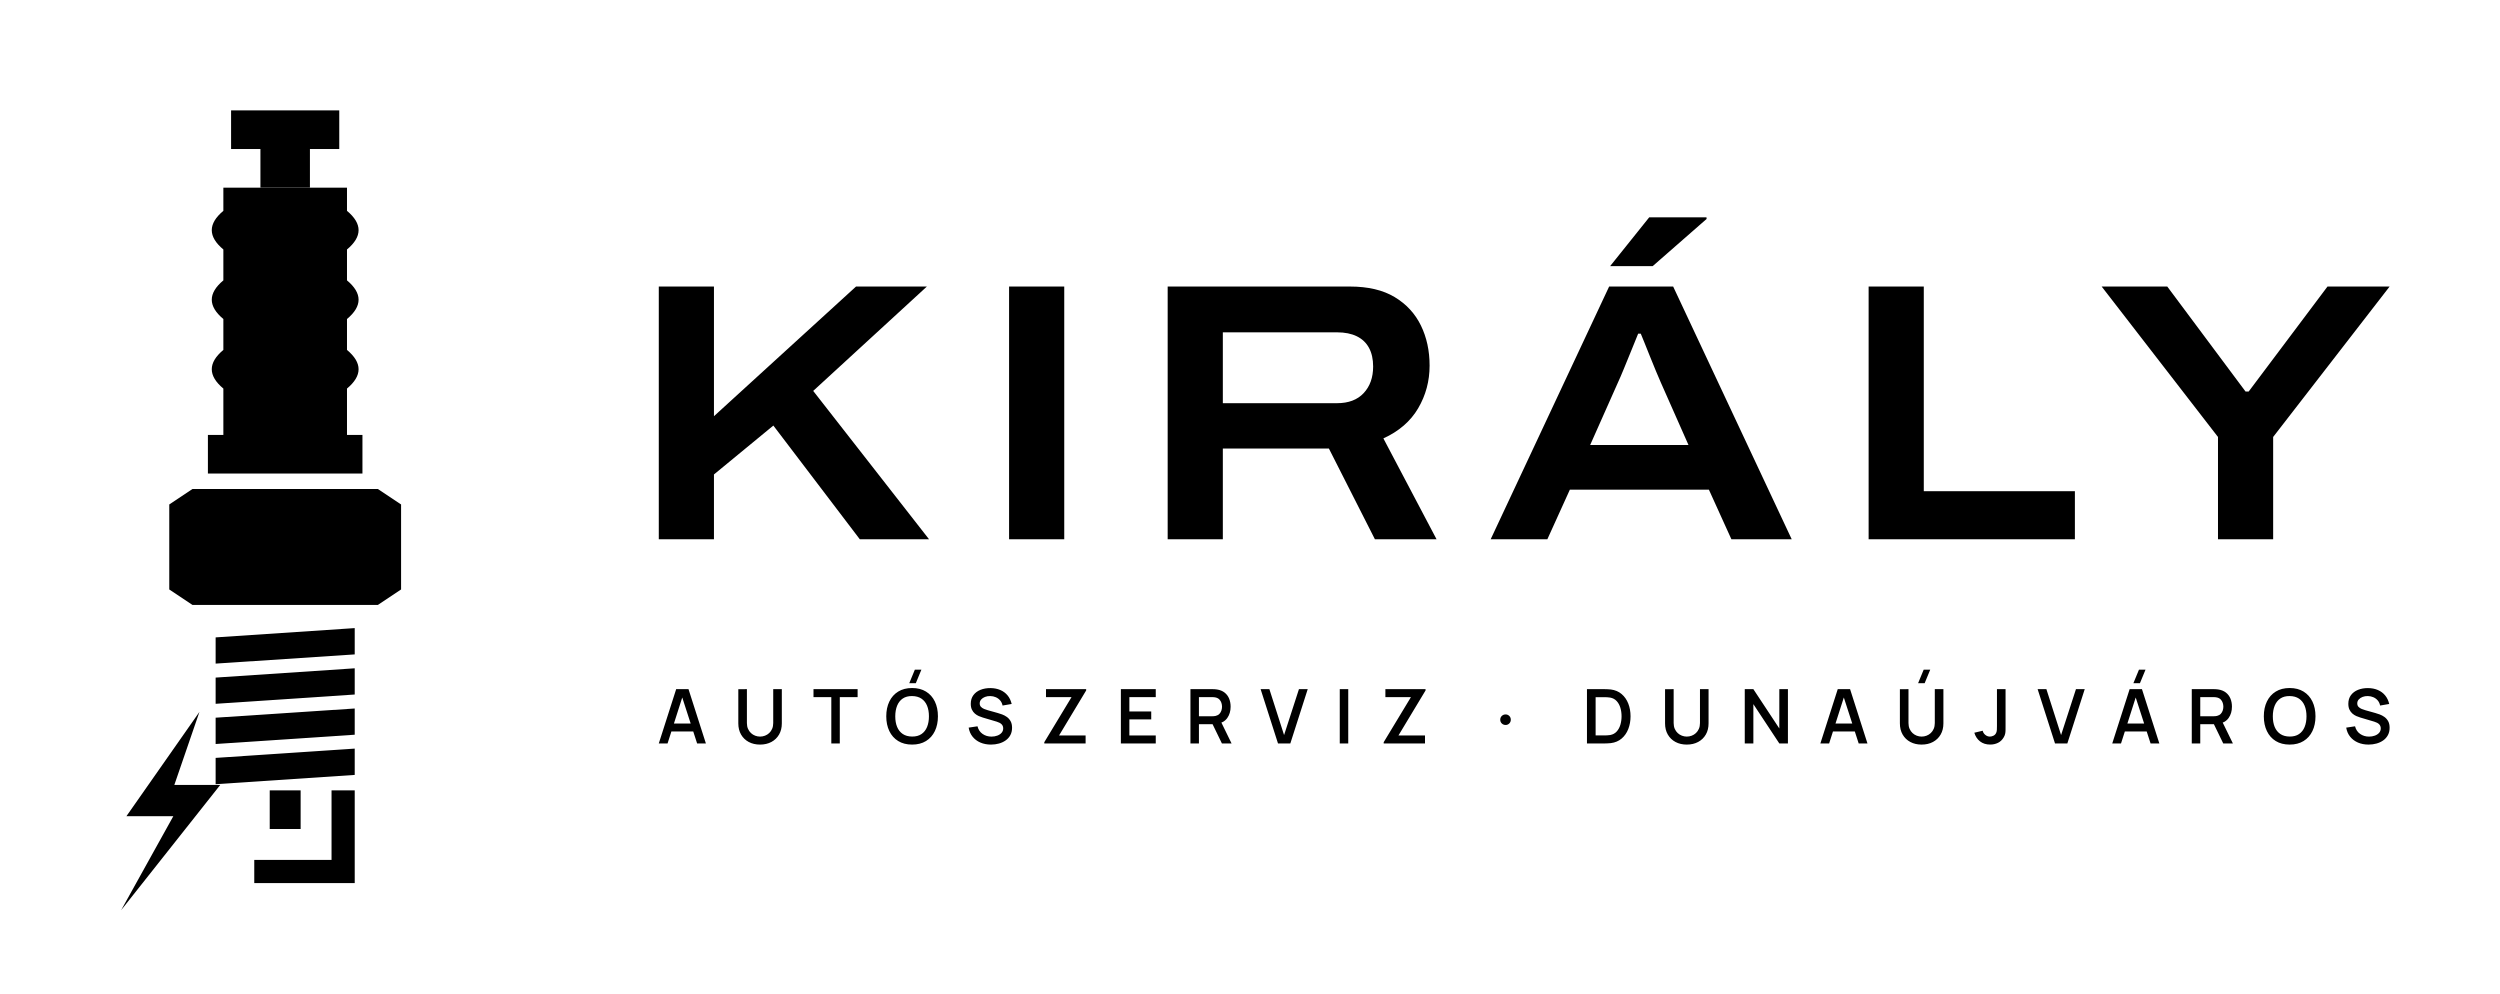
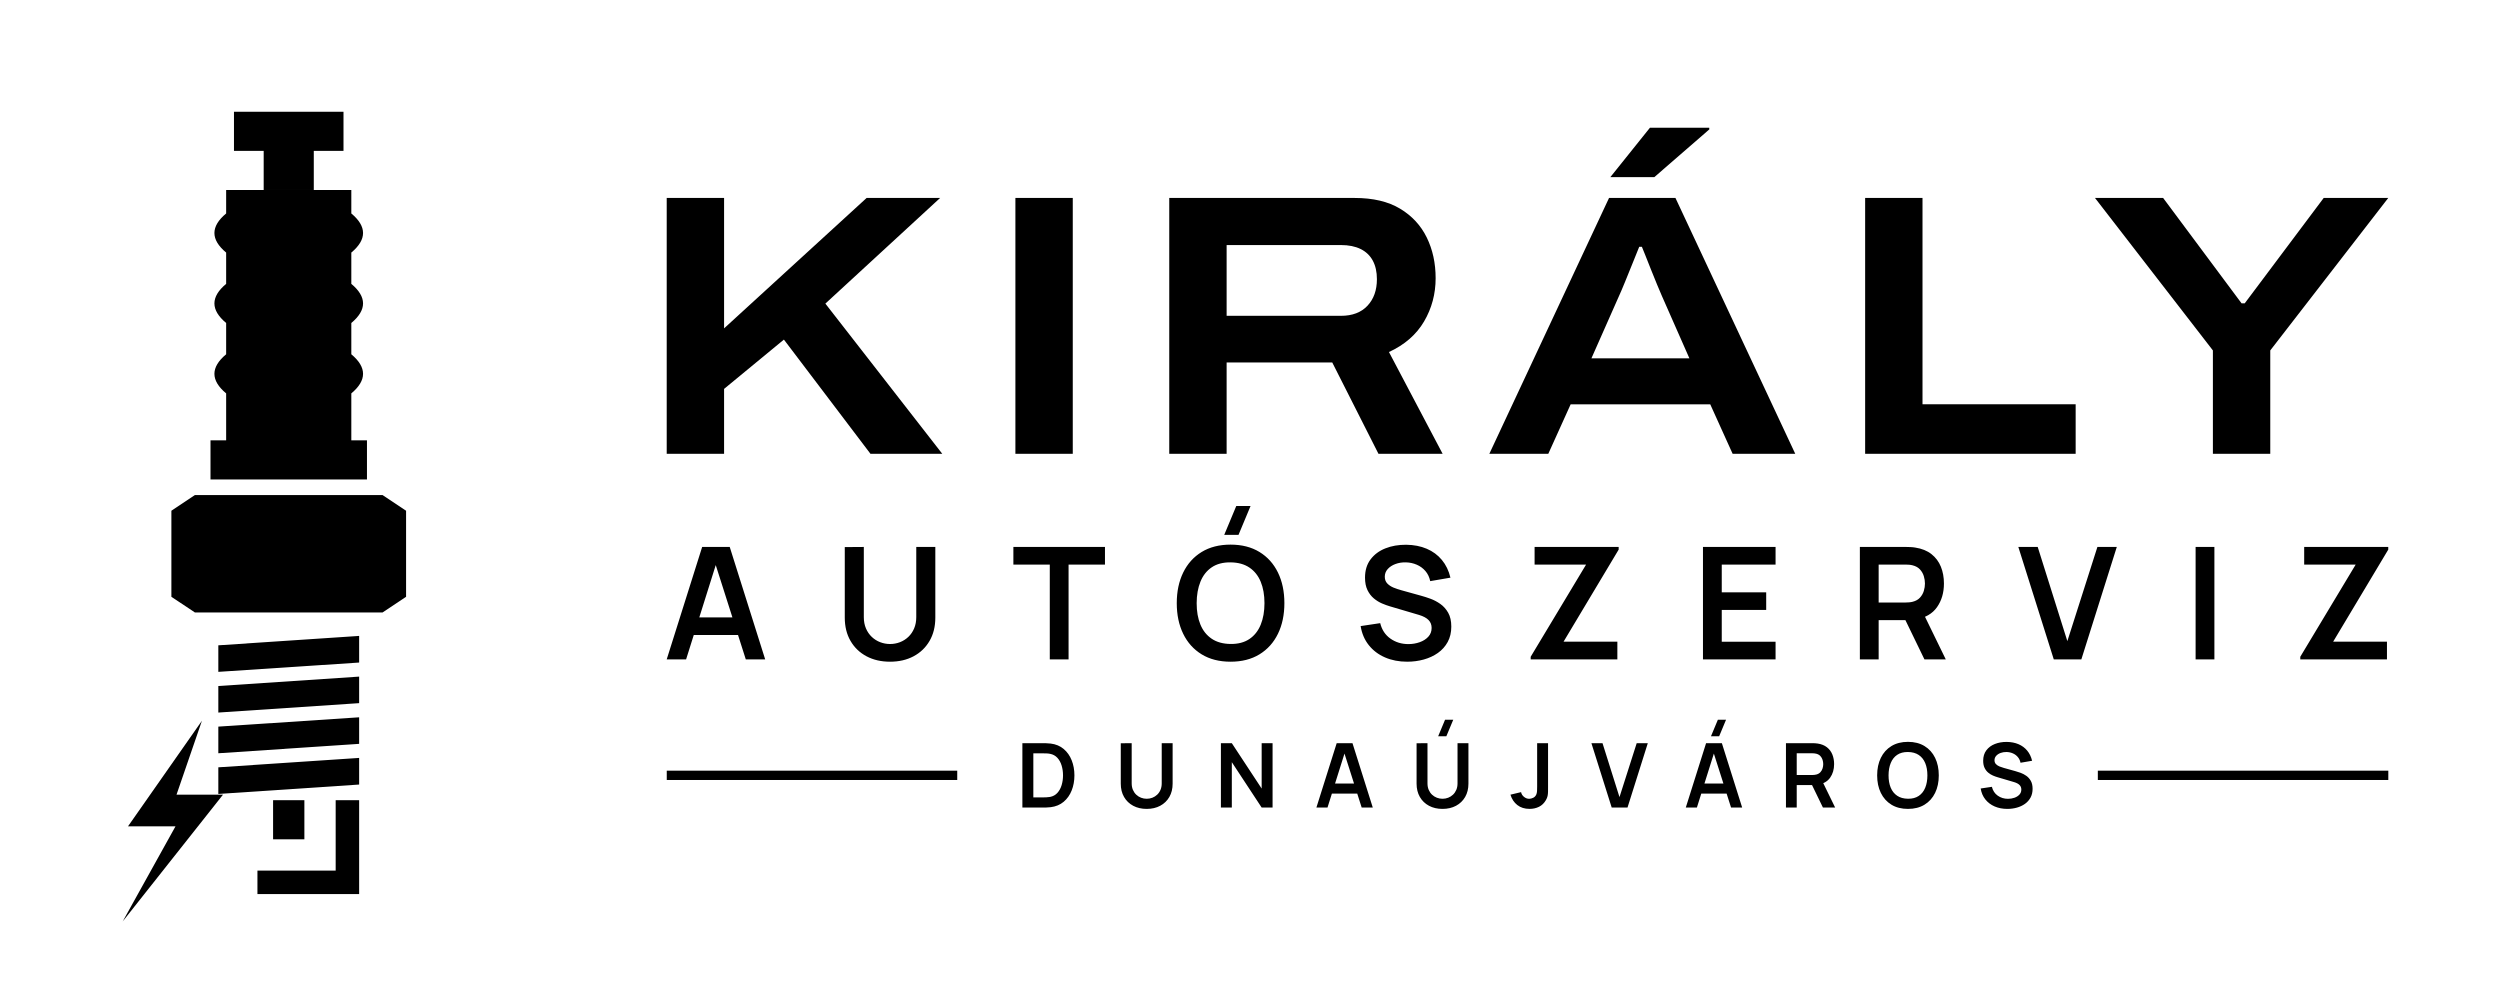
- <svg xmlns="http://www.w3.org/2000/svg" viewBox="9 -4 271.77 108" width="1087.09" height="432" role="img">
+ <svg xmlns="http://www.w3.org/2000/svg" viewBox="9 -4 268.43 108" width="1073.74" height="432" role="img">
  <path d="M34.12 8H45.88V12.2H42.69V16.4H37.31V12.2H34.12Z" fill="#000" />
  <path d="M33.28 16.4H46.72V18.92Q49.24 21.02 46.72 23.12V26.48Q49.24 28.58 46.72 30.68V34.04Q49.24 36.14 46.72 38.24V43.28H48.4V47.48H31.6V43.28H33.28V38.24Q30.76 36.14 33.28 34.04V30.68Q30.76 28.58 33.28 26.48V23.12Q30.76 21.02 33.28 18.92Z" fill="#000" />
  <path d="M27.4 50.84L29.92 49.16H50.08L52.6 50.84V60.08L50.08 61.76H29.92L27.4 60.08Z" fill="#000" />
  <path d="M32.44 65.29L47.56 64.28V67.14L32.44 68.14Z" fill="#000" />
  <path d="M32.44 69.66L47.56 68.65V71.5L32.44 72.51Z" fill="#000" />
  <path d="M32.44 74.02L47.56 73.02V75.87L32.44 76.88Z" fill="#000" />
  <path d="M32.44 78.39L47.56 77.38V80.24L32.44 81.25Z" fill="#000" />
  <rect x="38.32" y="81.92" width="3.36" height="4.2" fill="#000" />
  <path d="M45.04 81.92H47.56V92H36.64V89.48H45.04Z" fill="#000" />
  <path d="M30.68 73.39L22.74 84.73H27.84L22.17 94.94L32.94 81.33H27.95Z" fill="#000" />
-   <path d="M80.615 54.62V27.149H86.612V41.245L102.057 27.149H109.759L97.401 38.496L109.991 54.62H102.465L93.069 42.262L86.612 47.578V54.62ZM118.695 54.62V27.149H124.692V54.62ZM135.935 54.62V27.149H155.744Q158.703 27.149 160.61 28.295Q162.516 29.442 163.462 31.381Q164.409 33.321 164.409 35.746Q164.409 38.263 163.167 40.381Q161.924 42.498 159.385 43.658L165.164 54.62H158.462L153.46 44.757H141.932V54.62ZM141.932 39.83H154.345Q156.223 39.83 157.247 38.73Q158.271 37.63 158.271 35.843Q158.271 34.654 157.825 33.823Q157.378 32.991 156.5 32.559Q155.623 32.127 154.345 32.127H141.932ZM171.05 54.62 183.926 27.149H190.886L203.773 54.62H197.216L194.771 49.231H179.656L177.212 54.62ZM181.864 44.375H192.552L189.533 37.555Q189.347 37.129 189.018 36.346Q188.688 35.562 188.352 34.714Q188.016 33.865 187.736 33.177Q187.456 32.488 187.367 32.276H187.08Q186.758 33.071 186.337 34.105Q185.916 35.138 185.529 36.084Q185.141 37.03 184.883 37.583ZM184.033 24.932 188.285 19.623H194.51L194.522 19.801L188.658 24.932ZM212.135 54.62V27.149H218.132V49.396H234.558V54.62ZM250.114 54.62V43.503L237.468 27.149H244.601L253.11 38.564H253.449L262.019 27.149H268.771L256.111 43.503V54.62Z" fill="#000" />
-   <path d="M80.615 76.82 82.505 70.917H83.845L85.735 76.82H84.782L83.054 71.479H83.275L81.568 76.82ZM81.632 75.514V74.652H84.722V75.514ZM91.625 76.943Q90.926 76.943 90.393 76.658Q89.86 76.372 89.56 75.854Q89.26 75.336 89.26 74.637V70.924L90.194 70.917V74.602Q90.194 74.957 90.314 75.231Q90.434 75.505 90.638 75.693Q90.841 75.881 91.098 75.978Q91.354 76.074 91.625 76.074Q91.902 76.074 92.158 75.976Q92.415 75.878 92.617 75.69Q92.819 75.502 92.937 75.228Q93.055 74.954 93.055 74.602V70.917H93.99V74.637Q93.99 75.335 93.69 75.853Q93.39 76.371 92.857 76.657Q92.324 76.943 91.625 76.943ZM99.37 76.82V71.784H97.433V70.917H102.229V71.784H100.292V76.82ZM108.555 70.272H107.844L108.452 68.796H109.164ZM108.152 76.943Q107.268 76.943 106.64 76.556Q106.011 76.168 105.678 75.476Q105.344 74.783 105.344 73.869Q105.344 72.955 105.678 72.262Q106.011 71.569 106.64 71.182Q107.268 70.794 108.152 70.794Q109.036 70.794 109.665 71.182Q110.293 71.569 110.626 72.262Q110.96 72.955 110.96 73.869Q110.96 74.783 110.626 75.476Q110.293 76.168 109.665 76.556Q109.036 76.943 108.152 76.943ZM108.152 76.07Q108.763 76.076 109.169 75.801Q109.575 75.526 109.779 75.028Q109.982 74.53 109.982 73.869Q109.982 73.208 109.779 72.715Q109.575 72.223 109.169 71.948Q108.763 71.674 108.152 71.668Q107.541 71.661 107.136 71.936Q106.731 72.211 106.527 72.709Q106.324 73.208 106.322 73.869Q106.32 74.53 106.523 75.022Q106.727 75.513 107.134 75.789Q107.541 76.064 108.152 76.07ZM116.729 76.943Q116.088 76.943 115.573 76.721Q115.059 76.498 114.727 76.085Q114.395 75.671 114.301 75.1L115.26 74.955Q115.392 75.488 115.811 75.782Q116.23 76.076 116.785 76.076Q117.12 76.076 117.41 75.97Q117.7 75.865 117.877 75.665Q118.055 75.464 118.055 75.18Q118.055 75.038 118.008 74.925Q117.96 74.811 117.871 74.725Q117.783 74.638 117.652 74.571Q117.521 74.503 117.356 74.453L115.838 74.004Q115.629 73.944 115.4 73.842Q115.172 73.741 114.975 73.572Q114.778 73.402 114.654 73.144Q114.53 72.885 114.53 72.51Q114.53 71.951 114.816 71.569Q115.101 71.186 115.585 70.992Q116.068 70.798 116.666 70.801Q117.268 70.807 117.743 71.011Q118.217 71.215 118.533 71.599Q118.849 71.983 118.976 72.528L117.986 72.698Q117.922 72.376 117.728 72.147Q117.535 71.918 117.254 71.796Q116.974 71.674 116.653 71.668Q116.341 71.661 116.08 71.761Q115.818 71.861 115.66 72.043Q115.502 72.224 115.502 72.465Q115.502 72.697 115.638 72.841Q115.775 72.984 115.979 73.069Q116.183 73.153 116.387 73.209L117.461 73.51Q117.672 73.567 117.937 73.665Q118.203 73.762 118.45 73.937Q118.697 74.112 118.858 74.397Q119.019 74.682 119.019 75.119Q119.019 75.571 118.834 75.914Q118.649 76.256 118.329 76.484Q118.009 76.712 117.597 76.828Q117.184 76.943 116.729 76.943ZM122.523 76.82V76.685L125.485 71.784H122.708V70.917H127.075V71.057L124.13 75.949H127.014V76.82ZM130.848 76.82V70.917H134.64V71.784H131.771V73.34H134.148V74.207H131.771V75.953H134.64V76.82ZM138.411 76.82V70.917H140.823Q140.909 70.917 141.041 70.924Q141.173 70.93 141.286 70.95Q141.79 71.028 142.122 71.289Q142.454 71.55 142.616 71.945Q142.778 72.341 142.778 72.823Q142.778 73.538 142.416 74.052Q142.053 74.566 141.315 74.691L140.93 74.73H139.333V76.82ZM141.832 76.82 140.667 74.418 141.602 74.197 142.881 76.82ZM139.333 73.863H140.786Q140.868 73.863 140.969 73.854Q141.07 73.846 141.159 73.824Q141.413 73.761 141.564 73.601Q141.714 73.44 141.779 73.233Q141.844 73.026 141.844 72.823Q141.844 72.621 141.779 72.414Q141.714 72.207 141.564 72.046Q141.413 71.886 141.159 71.823Q141.07 71.8 140.969 71.792Q140.868 71.784 140.786 71.784H139.333ZM147.929 76.82 146.039 70.917H146.992L148.589 75.908L150.206 70.917H151.159L149.269 76.82ZM154.643 76.82V70.917H155.565V76.82ZM159.418 76.82V76.685L162.38 71.784H159.603V70.917H163.97V71.057L161.025 75.949H163.909V76.82ZM172.676 74.811Q172.43 74.811 172.259 74.648Q172.088 74.485 172.088 74.238Q172.088 73.99 172.259 73.827Q172.43 73.664 172.676 73.664Q172.903 73.664 173.069 73.827Q173.236 73.99 173.236 74.238Q173.236 74.485 173.069 74.648Q172.903 74.811 172.676 74.811ZM181.516 76.82V70.917H183.381Q183.46 70.917 183.681 70.922Q183.903 70.926 184.107 70.952Q184.804 71.04 185.283 71.449Q185.763 71.858 186.008 72.488Q186.254 73.118 186.254 73.869Q186.254 74.621 186.008 75.251Q185.763 75.88 185.283 76.289Q184.804 76.697 184.107 76.785Q183.904 76.811 183.681 76.815Q183.458 76.82 183.381 76.82ZM182.457 75.947H183.381Q183.513 75.947 183.704 75.939Q183.895 75.932 184.043 75.904Q184.478 75.821 184.749 75.521Q185.021 75.221 185.149 74.787Q185.277 74.353 185.277 73.869Q185.277 73.369 185.146 72.935Q185.014 72.501 184.741 72.207Q184.468 71.913 184.043 71.834Q183.895 71.803 183.703 71.797Q183.51 71.791 183.381 71.791H182.457ZM192.37 76.943Q191.671 76.943 191.138 76.658Q190.606 76.372 190.305 75.854Q190.005 75.336 190.005 74.637V70.924L190.94 70.917V74.602Q190.94 74.957 191.059 75.231Q191.179 75.505 191.383 75.693Q191.586 75.881 191.843 75.978Q192.1 76.074 192.37 76.074Q192.647 76.074 192.904 75.976Q193.16 75.878 193.362 75.69Q193.564 75.502 193.682 75.228Q193.801 74.954 193.801 74.602V70.917H194.735V74.637Q194.735 75.335 194.435 75.853Q194.135 76.371 193.602 76.657Q193.069 76.943 192.37 76.943ZM198.67 76.82V70.917H199.605L202.427 75.191V70.917H203.362V76.82H202.427L199.605 72.545V76.82ZM206.889 76.82 208.778 70.917H210.119L212.008 76.82H211.055L209.328 71.479H209.549L207.842 76.82ZM207.905 75.514V74.652H210.996V75.514ZM218.225 70.272H217.513L218.122 68.796H218.833ZM217.899 76.943Q217.2 76.943 216.667 76.658Q216.134 76.372 215.834 75.854Q215.534 75.336 215.534 74.637V70.924L216.468 70.917V74.602Q216.468 74.957 216.588 75.231Q216.708 75.505 216.911 75.693Q217.115 75.881 217.371 75.978Q217.628 76.074 217.899 76.074Q218.175 76.074 218.432 75.976Q218.689 75.878 218.891 75.69Q219.093 75.502 219.211 75.228Q219.329 74.954 219.329 74.602V70.917H220.264V74.637Q220.264 75.335 219.964 75.853Q219.663 76.371 219.13 76.657Q218.598 76.943 217.899 76.943ZM225.351 76.941Q224.689 76.941 224.244 76.593Q223.8 76.244 223.625 75.654L224.537 75.437Q224.588 75.699 224.815 75.886Q225.041 76.074 225.318 76.074Q225.501 76.074 225.702 75.979Q225.902 75.883 226 75.67Q226.065 75.53 226.076 75.344Q226.086 75.159 226.086 74.91V70.917H227.021V74.91Q227.021 75.178 227.018 75.384Q227.016 75.589 226.977 75.771Q226.938 75.953 226.826 76.146Q226.59 76.558 226.204 76.749Q225.818 76.941 225.351 76.941ZM232.397 76.82 230.507 70.917H231.46L233.057 75.908L234.674 70.917H235.627L233.737 76.82ZM241.628 70.272H240.917L241.525 68.796H242.237ZM238.619 76.82 240.509 70.917H241.849L243.739 76.82H242.786L241.058 71.479H241.279L239.572 76.82ZM239.636 75.514V74.652H242.726V75.514ZM247.264 76.82V70.917H249.676Q249.762 70.917 249.894 70.924Q250.026 70.93 250.139 70.95Q250.643 71.028 250.975 71.289Q251.307 71.55 251.469 71.945Q251.631 72.341 251.631 72.823Q251.631 73.538 251.269 74.052Q250.906 74.566 250.168 74.691L249.783 74.73H248.186V76.82ZM250.685 76.82 249.52 74.418 250.455 74.197 251.734 76.82ZM248.186 73.863H249.639Q249.721 73.863 249.822 73.854Q249.923 73.846 250.012 73.824Q250.266 73.761 250.417 73.601Q250.567 73.44 250.632 73.233Q250.697 73.026 250.697 72.823Q250.697 72.621 250.632 72.414Q250.567 72.207 250.417 72.046Q250.266 71.886 250.012 71.823Q249.923 71.8 249.822 71.792Q249.721 71.784 249.639 71.784H248.186ZM257.905 76.943Q257.021 76.943 256.392 76.556Q255.764 76.168 255.431 75.476Q255.097 74.783 255.097 73.869Q255.097 72.955 255.431 72.262Q255.764 71.569 256.392 71.182Q257.021 70.794 257.905 70.794Q258.789 70.794 259.417 71.182Q260.046 71.569 260.379 72.262Q260.713 72.955 260.713 73.869Q260.713 74.783 260.379 75.476Q260.046 76.168 259.417 76.556Q258.789 76.943 257.905 76.943ZM257.905 76.07Q258.516 76.076 258.922 75.801Q259.328 75.526 259.532 75.028Q259.735 74.53 259.735 73.869Q259.735 73.208 259.532 72.715Q259.328 72.223 258.922 71.948Q258.516 71.674 257.905 71.668Q257.294 71.661 256.889 71.936Q256.484 72.211 256.28 72.709Q256.077 73.208 256.075 73.869Q256.073 74.53 256.276 75.022Q256.48 75.513 256.887 75.789Q257.294 76.064 257.905 76.07ZM266.482 76.943Q265.841 76.943 265.326 76.721Q264.812 76.498 264.48 76.085Q264.148 75.671 264.053 75.1L265.013 74.955Q265.145 75.488 265.564 75.782Q265.983 76.076 266.537 76.076Q266.873 76.076 267.163 75.97Q267.453 75.865 267.63 75.665Q267.808 75.464 267.808 75.18Q267.808 75.038 267.76 74.925Q267.713 74.811 267.624 74.725Q267.536 74.638 267.405 74.571Q267.274 74.503 267.109 74.453L265.591 74.004Q265.382 73.944 265.153 73.842Q264.924 73.741 264.728 73.572Q264.531 73.402 264.407 73.144Q264.283 72.885 264.283 72.51Q264.283 71.951 264.568 71.569Q264.854 71.186 265.337 70.992Q265.821 70.798 266.419 70.801Q267.021 70.807 267.496 71.011Q267.97 71.215 268.286 71.599Q268.602 71.983 268.728 72.528L267.738 72.698Q267.675 72.376 267.481 72.147Q267.288 71.918 267.007 71.796Q266.727 71.674 266.406 71.668Q266.094 71.661 265.832 71.761Q265.571 71.861 265.413 72.043Q265.254 72.224 265.254 72.465Q265.254 72.697 265.391 72.841Q265.528 72.984 265.732 73.069Q265.936 73.153 266.14 73.209L267.214 73.51Q267.425 73.567 267.69 73.665Q267.956 73.762 268.203 73.937Q268.45 74.112 268.611 74.397Q268.771 74.682 268.771 75.119Q268.771 75.571 268.586 75.914Q268.401 76.256 268.082 76.484Q267.762 76.712 267.35 76.828Q266.937 76.943 266.482 76.943Z" fill="#000" />
+   <path d="M80.585 44.729V17.256H86.745V31.258L102.05 17.256H109.942L97.621 28.599L110.175 44.729H102.465L93.169 32.463L86.745 37.757V44.729ZM118.025 44.729V17.256H124.185V44.729ZM134.545 44.729V17.256H154.454Q157.418 17.256 159.332 18.408Q161.245 19.56 162.196 21.505Q163.147 23.45 163.147 25.873Q163.147 28.399 161.905 30.517Q160.663 32.634 158.135 33.799L163.899 44.729H157.01L152.045 34.916H140.705V44.729ZM140.705 29.911H152.976Q154.818 29.911 155.83 28.827Q156.842 27.744 156.842 25.981Q156.842 24.808 156.4 23.986Q155.957 23.165 155.094 22.739Q154.23 22.312 152.976 22.312H140.705ZM168.912 44.729 181.766 17.256H188.898L201.762 44.729H195.038L192.635 39.417H177.643L175.243 44.729ZM179.873 34.479H190.396L187.435 27.762Q187.251 27.338 186.927 26.564Q186.604 25.79 186.273 24.948Q185.942 24.106 185.665 23.417Q185.387 22.729 185.294 22.5H185.007Q184.69 23.291 184.274 24.318Q183.858 25.345 183.475 26.288Q183.091 27.23 182.834 27.788ZM181.904 15.023 186.16 9.713H192.523L192.535 9.892L186.625 15.023ZM209.265 44.729V17.256H215.425V39.405H231.869V44.729ZM246.605 44.729V33.627L233.945 17.256H241.262L249.685 28.572H250.021L258.502 17.256H265.434L252.765 33.627V44.729Z" fill="#000" />
+   <path d="M80.585 66.799 84.391 54.729H87.352L91.157 66.799H89.076L85.625 55.97H86.072L82.667 66.799ZM82.709 64.181V62.295H89.045V64.181ZM104.565 67.05Q103.126 67.05 102.031 66.464Q100.936 65.878 100.32 64.814Q99.704 63.751 99.704 62.315V54.743L101.749 54.729V62.262Q101.749 62.943 101.979 63.479Q102.21 64.015 102.606 64.388Q103.002 64.762 103.51 64.956Q104.018 65.15 104.565 65.15Q105.127 65.15 105.635 64.953Q106.142 64.755 106.535 64.381Q106.927 64.008 107.154 63.472Q107.381 62.936 107.381 62.262V54.729H109.427V62.315Q109.427 63.749 108.81 64.813Q108.194 65.877 107.099 66.464Q106.004 67.05 104.565 67.05ZM121.717 66.799V56.621H117.808V54.729H127.643V56.621H123.734V66.799ZM141.982 53.43H140.448L141.742 50.329H143.276ZM141.129 67.05Q139.32 67.05 138.026 66.26Q136.733 65.469 136.042 64.052Q135.351 62.636 135.351 60.764Q135.351 58.892 136.042 57.476Q136.733 56.059 138.026 55.268Q139.32 54.478 141.129 54.478Q142.938 54.478 144.231 55.268Q145.525 56.059 146.216 57.476Q146.907 58.892 146.907 60.764Q146.907 62.636 146.216 64.052Q145.525 65.469 144.231 66.26Q142.938 67.05 141.129 67.05ZM141.129 65.145Q142.344 65.159 143.152 64.613Q143.96 64.068 144.365 63.076Q144.769 62.084 144.769 60.764Q144.769 59.444 144.365 58.465Q143.96 57.487 143.152 56.942Q142.344 56.397 141.129 56.383Q139.913 56.369 139.107 56.914Q138.3 57.459 137.896 58.451Q137.491 59.444 137.488 60.764Q137.486 62.084 137.89 63.062Q138.294 64.04 139.104 64.585Q139.913 65.131 141.129 65.145ZM160.094 67.05Q158.772 67.05 157.712 66.589Q156.652 66.128 155.969 65.27Q155.285 64.411 155.095 63.225L157.196 62.91Q157.46 63.983 158.294 64.571Q159.128 65.159 160.219 65.159Q160.863 65.159 161.435 64.956Q162.006 64.754 162.362 64.366Q162.717 63.978 162.717 63.424Q162.717 63.168 162.634 62.956Q162.551 62.745 162.388 62.577Q162.225 62.408 161.97 62.271Q161.716 62.134 161.373 62.03L158.258 61.11Q157.856 60.994 157.389 60.795Q156.923 60.595 156.509 60.25Q156.096 59.905 155.83 59.364Q155.565 58.822 155.565 58.023Q155.565 56.857 156.158 56.067Q156.751 55.277 157.751 54.881Q158.751 54.485 159.979 54.492Q161.217 54.506 162.19 54.921Q163.164 55.335 163.816 56.121Q164.468 56.906 164.737 58.026L162.566 58.398Q162.435 57.762 162.051 57.316Q161.667 56.869 161.118 56.633Q160.57 56.397 159.951 56.383Q159.346 56.369 158.832 56.56Q158.318 56.751 158.003 57.101Q157.688 57.452 157.688 57.923Q157.688 58.371 157.956 58.649Q158.223 58.927 158.624 59.093Q159.025 59.258 159.432 59.367L161.594 59.968Q162.038 60.088 162.59 60.289Q163.142 60.49 163.653 60.85Q164.164 61.21 164.497 61.797Q164.829 62.384 164.829 63.284Q164.829 64.224 164.442 64.933Q164.054 65.642 163.389 66.111Q162.724 66.579 161.873 66.815Q161.021 67.05 160.094 67.05ZM173.353 66.799V66.519L179.302 56.621H173.773V54.729H182.8V55.014L176.885 64.896H182.66V66.799ZM191.852 66.799V54.729H199.647V56.621H193.869V59.602H198.641V61.493H193.869V64.907H199.647V66.799ZM208.699 66.799V54.729H213.686Q213.862 54.729 214.141 54.742Q214.419 54.754 214.653 54.796Q215.699 54.958 216.382 55.495Q217.065 56.033 217.396 56.847Q217.726 57.661 217.726 58.657Q217.726 60.137 216.98 61.196Q216.234 62.256 214.692 62.51L213.831 62.586H210.716V66.799ZM215.631 66.799 213.25 61.887 215.307 61.435 217.922 66.799ZM210.716 60.694H213.602Q213.773 60.694 213.98 60.677Q214.188 60.661 214.368 60.613Q214.868 60.486 215.156 60.168Q215.445 59.85 215.566 59.447Q215.687 59.043 215.687 58.657Q215.687 58.272 215.566 57.868Q215.445 57.464 215.156 57.147Q214.868 56.829 214.368 56.702Q214.188 56.653 213.98 56.637Q213.773 56.621 213.602 56.621H210.716ZM229.519 66.799 225.714 54.729H227.795L230.977 64.84L234.204 54.729H236.286L232.481 66.799ZM244.749 66.799V54.729H246.766V66.799ZM255.988 66.799V66.519L261.937 56.621H256.407V54.729H265.434V55.014L259.52 64.896H265.295V66.799Z" fill="#000" />
+   <path d="M118.775 82.711V75.799H120.976Q121.065 75.799 121.323 75.804Q121.58 75.808 121.818 75.839Q122.641 75.941 123.209 76.42Q123.776 76.9 124.069 77.638Q124.362 78.376 124.362 79.255Q124.362 80.135 124.069 80.873Q123.776 81.611 123.209 82.09Q122.641 82.568 121.818 82.671Q121.581 82.7 121.322 82.706Q121.063 82.711 120.976 82.711ZM119.951 81.62H120.976Q121.123 81.62 121.345 81.611Q121.568 81.603 121.743 81.57Q122.232 81.475 122.539 81.13Q122.847 80.786 122.992 80.292Q123.138 79.798 123.138 79.255Q123.138 78.692 122.988 78.198Q122.839 77.704 122.529 77.367Q122.22 77.031 121.743 76.94Q121.568 76.903 121.344 76.896Q121.12 76.89 120.976 76.89H119.951ZM132.123 82.855Q131.299 82.855 130.672 82.519Q130.045 82.184 129.692 81.574Q129.339 80.965 129.339 80.143V75.807L130.511 75.799V80.112Q130.511 80.503 130.643 80.81Q130.775 81.116 131.001 81.33Q131.228 81.544 131.519 81.656Q131.81 81.767 132.123 81.767Q132.445 81.767 132.736 81.654Q133.027 81.54 133.251 81.326Q133.476 81.112 133.606 80.806Q133.736 80.499 133.736 80.112V75.799H134.907V80.143Q134.907 80.964 134.555 81.574Q134.202 82.183 133.575 82.519Q132.947 82.855 132.123 82.855ZM140.091 82.711V75.799H141.263L144.467 80.671V75.799H145.639V82.711H144.467L141.263 77.837V82.711ZM150.344 82.711 152.523 75.799H154.219L156.399 82.711H155.207L153.231 76.509H153.487L151.536 82.711ZM151.56 81.212V80.132H155.189V81.212ZM164.298 75.055H163.419L164.16 73.279H165.039ZM163.885 82.855Q163.061 82.855 162.434 82.519Q161.807 82.184 161.454 81.574Q161.101 80.965 161.101 80.143V75.807L162.272 75.799V80.112Q162.272 80.503 162.404 80.81Q162.536 81.116 162.763 81.33Q162.99 81.544 163.281 81.656Q163.571 81.767 163.885 81.767Q164.207 81.767 164.497 81.654Q164.788 81.54 165.013 81.326Q165.238 81.112 165.368 80.806Q165.498 80.499 165.498 80.112V75.799H166.669V80.143Q166.669 80.964 166.316 81.574Q165.963 82.183 165.336 82.519Q164.709 82.855 163.885 82.855ZM173.235 82.853Q172.443 82.853 171.918 82.44Q171.393 82.028 171.181 81.327L172.322 81.055Q172.376 81.348 172.631 81.559Q172.887 81.77 173.191 81.77Q173.395 81.77 173.621 81.662Q173.847 81.554 173.954 81.314Q174.023 81.158 174.035 80.946Q174.047 80.734 174.047 80.452V75.799H175.218V80.452Q175.218 80.772 175.215 81.014Q175.212 81.256 175.167 81.469Q175.121 81.682 174.989 81.909Q174.707 82.4 174.249 82.627Q173.791 82.853 173.235 82.853ZM182.053 82.711 179.874 75.799H181.066L182.888 81.589L184.736 75.799H185.928L183.749 82.711ZM193.591 75.055H192.712L193.453 73.279H194.331ZM190.007 82.711 192.186 75.799H193.882L196.061 82.711H194.869L192.893 76.509H193.149L191.199 82.711ZM191.223 81.212V80.132H194.851V81.212ZM200.763 82.711V75.799H203.619Q203.72 75.799 203.88 75.806Q204.039 75.813 204.173 75.837Q204.772 75.93 205.163 76.238Q205.555 76.545 205.744 77.012Q205.933 77.478 205.933 78.048Q205.933 78.896 205.506 79.502Q205.079 80.109 204.195 80.255L203.703 80.298H201.919V82.711ZM204.733 82.711 203.37 79.898 204.547 79.639 206.045 82.711ZM201.919 79.215H203.571Q203.669 79.215 203.788 79.205Q203.907 79.196 204.01 79.168Q204.296 79.096 204.461 78.914Q204.627 78.732 204.696 78.5Q204.765 78.269 204.765 78.048Q204.765 77.828 204.696 77.596Q204.627 77.365 204.461 77.183Q204.296 77.001 204.01 76.928Q203.907 76.9 203.788 76.891Q203.669 76.882 203.571 76.882H201.919ZM213.864 82.855Q212.828 82.855 212.087 82.402Q211.347 81.949 210.951 81.138Q210.555 80.327 210.555 79.255Q210.555 78.183 210.951 77.372Q211.347 76.56 212.087 76.108Q212.828 75.655 213.864 75.655Q214.9 75.655 215.641 76.108Q216.382 76.56 216.777 77.372Q217.173 78.183 217.173 79.255Q217.173 80.327 216.777 81.138Q216.382 81.949 215.641 82.402Q214.9 82.855 213.864 82.855ZM213.864 81.764Q214.56 81.772 215.023 81.459Q215.486 81.147 215.717 80.579Q215.949 80.011 215.949 79.255Q215.949 78.499 215.717 77.938Q215.486 77.378 215.023 77.066Q214.56 76.754 213.864 76.746Q213.168 76.738 212.706 77.05Q212.244 77.362 212.013 77.93Q211.781 78.499 211.779 79.255Q211.778 80.011 212.009 80.571Q212.241 81.131 212.705 81.443Q213.168 81.756 213.864 81.764ZM224.533 82.855Q223.776 82.855 223.169 82.591Q222.562 82.327 222.171 81.835Q221.779 81.344 221.671 80.664L222.874 80.484Q223.025 81.098 223.503 81.435Q223.98 81.772 224.605 81.772Q224.974 81.772 225.301 81.656Q225.628 81.54 225.832 81.318Q226.035 81.096 226.035 80.778Q226.035 80.632 225.988 80.51Q225.94 80.389 225.847 80.293Q225.754 80.196 225.608 80.118Q225.462 80.04 225.266 79.98L223.482 79.453Q223.251 79.387 222.984 79.272Q222.717 79.158 222.48 78.96Q222.243 78.763 222.091 78.453Q221.939 78.143 221.939 77.685Q221.939 77.017 222.279 76.565Q222.619 76.112 223.191 75.886Q223.764 75.659 224.467 75.663Q225.176 75.671 225.734 75.908Q226.291 76.146 226.665 76.596Q227.038 77.045 227.192 77.687L225.949 77.9Q225.874 77.536 225.654 77.28Q225.434 77.024 225.12 76.889Q224.806 76.754 224.451 76.746Q224.105 76.738 223.811 76.847Q223.516 76.956 223.336 77.157Q223.155 77.358 223.155 77.628Q223.155 77.884 223.309 78.044Q223.462 78.203 223.691 78.298Q223.921 78.392 224.154 78.455L225.392 78.799Q225.647 78.868 225.963 78.983Q226.279 79.098 226.571 79.304Q226.864 79.51 227.055 79.846Q227.245 80.183 227.245 80.698Q227.245 81.236 227.023 81.642Q226.801 82.048 226.42 82.317Q226.039 82.585 225.552 82.72Q225.064 82.855 224.533 82.855Z" fill="#000" />
+   <rect x="80.59" y="78.75" width="31.19" height="1" fill="#000" />
+   <rect x="234.25" y="78.75" width="31.19" height="1" fill="#000" />
</svg>
